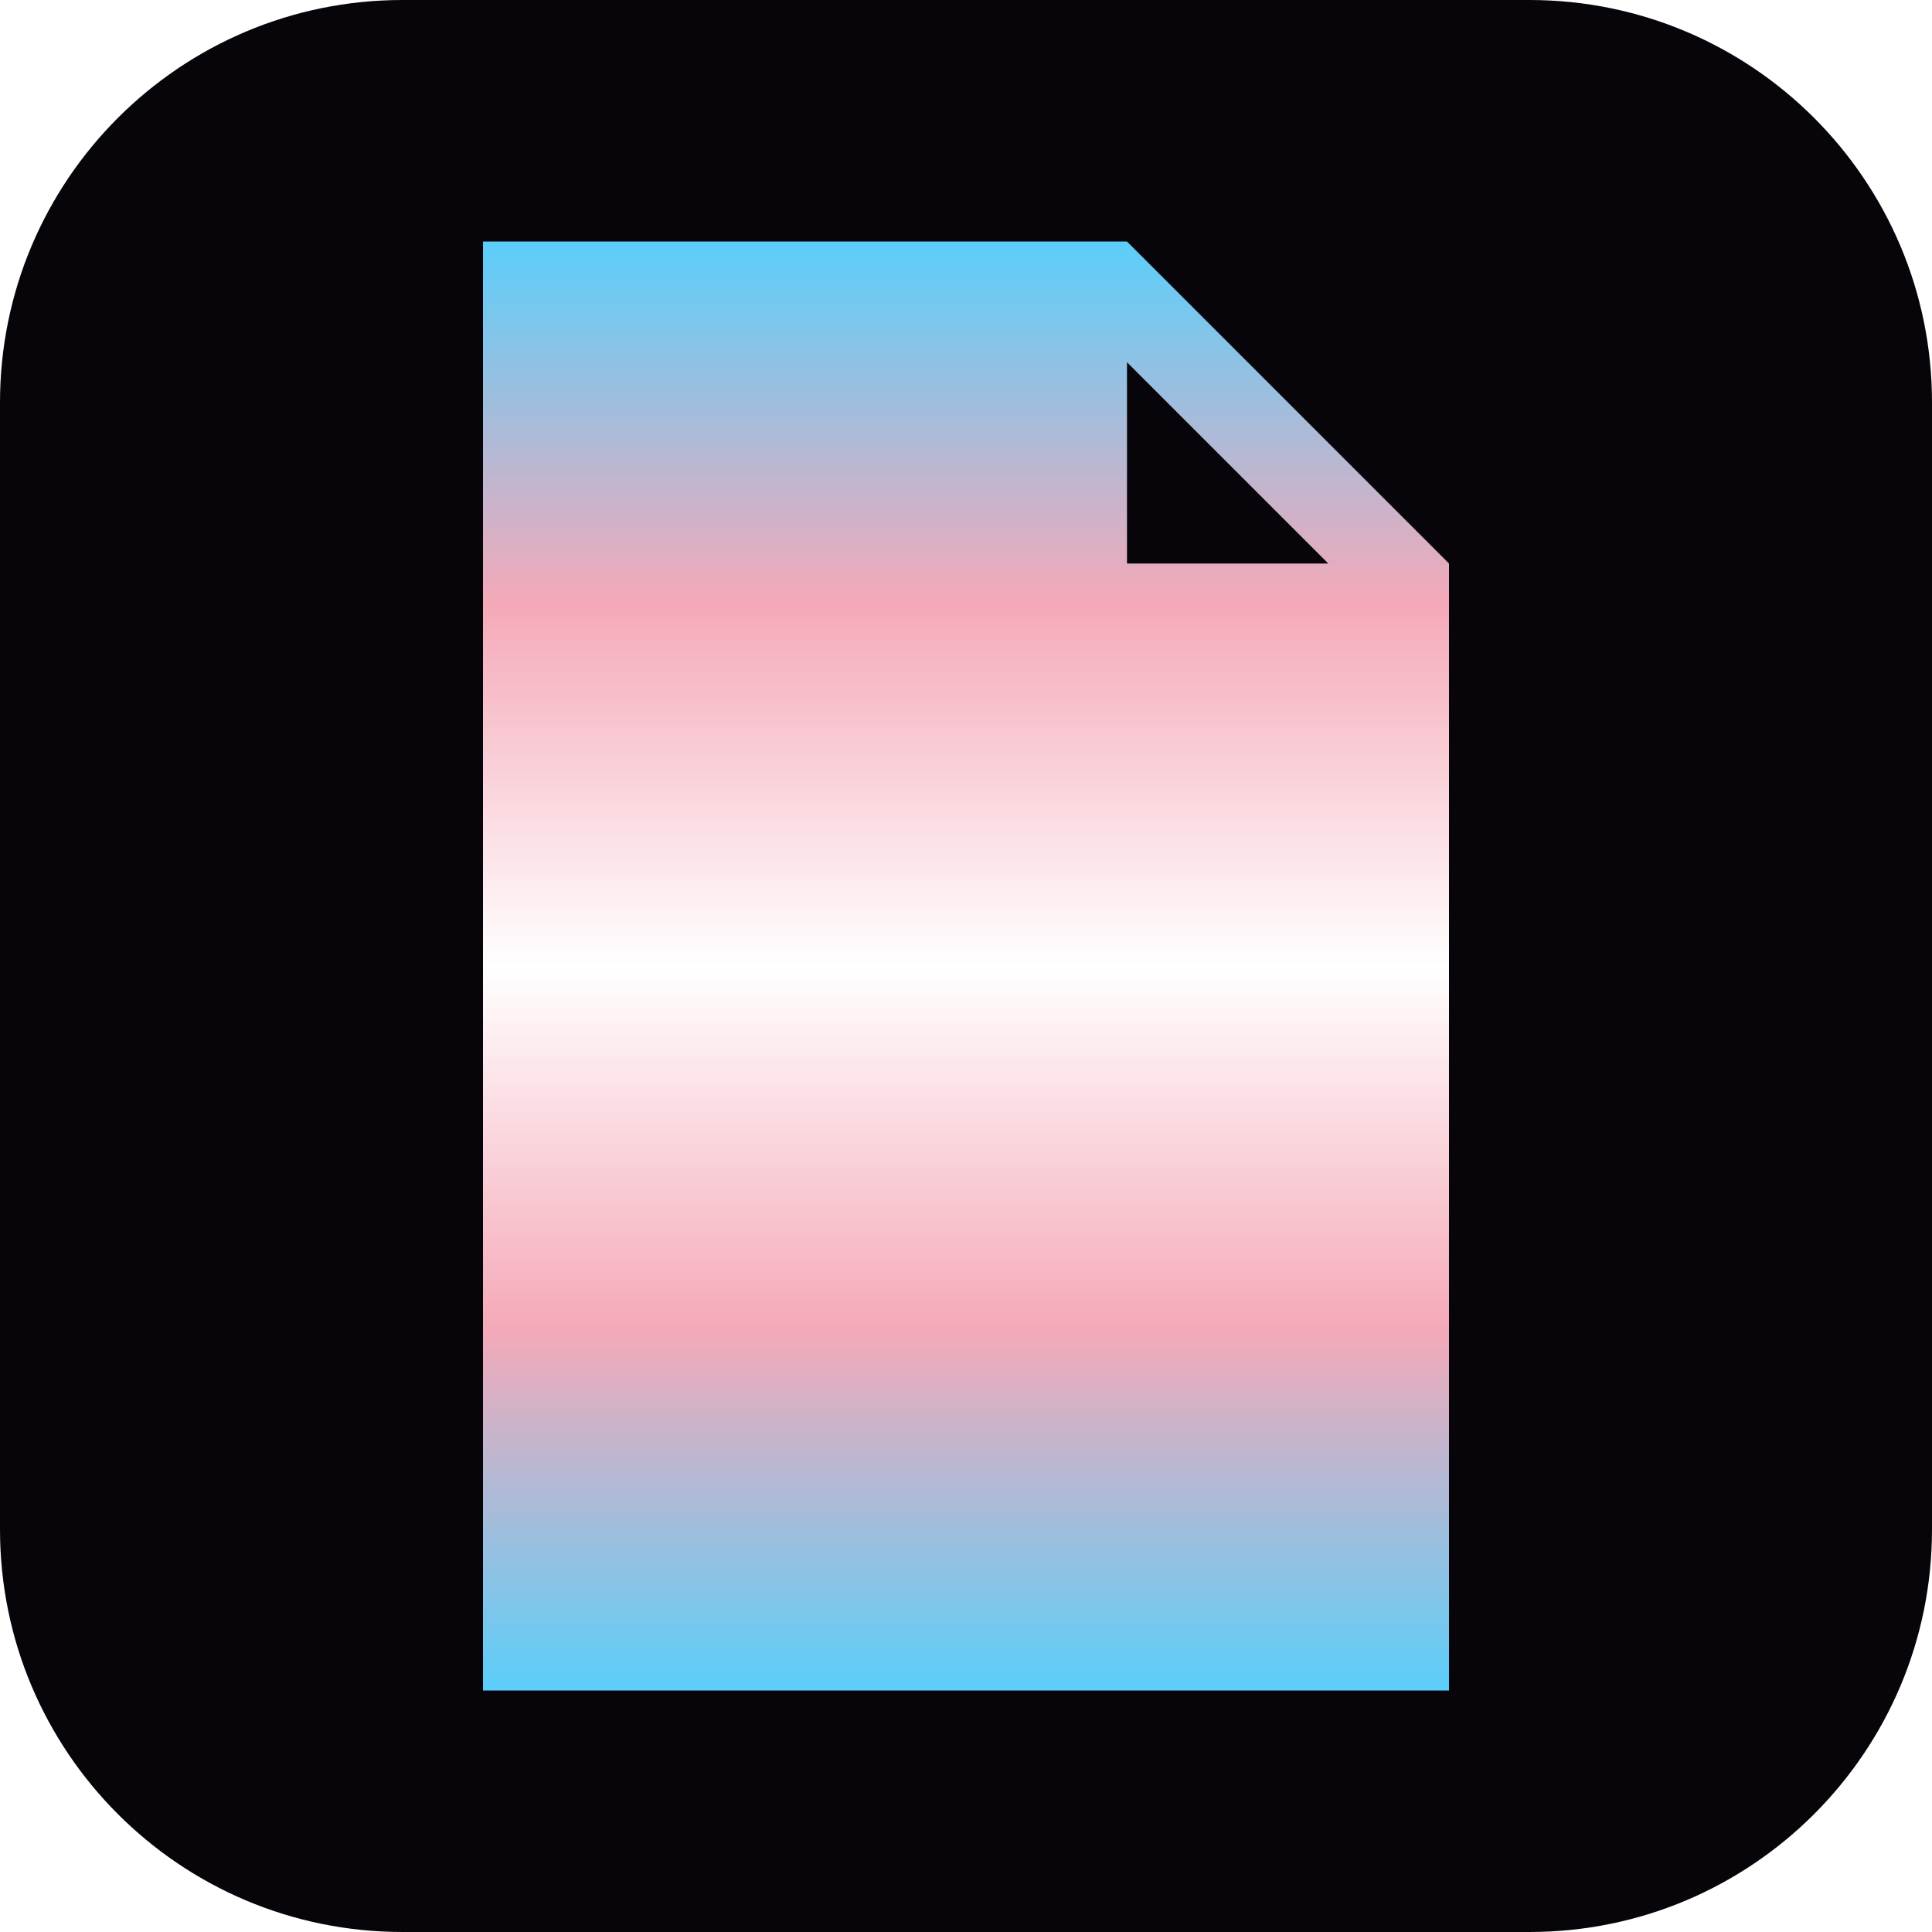
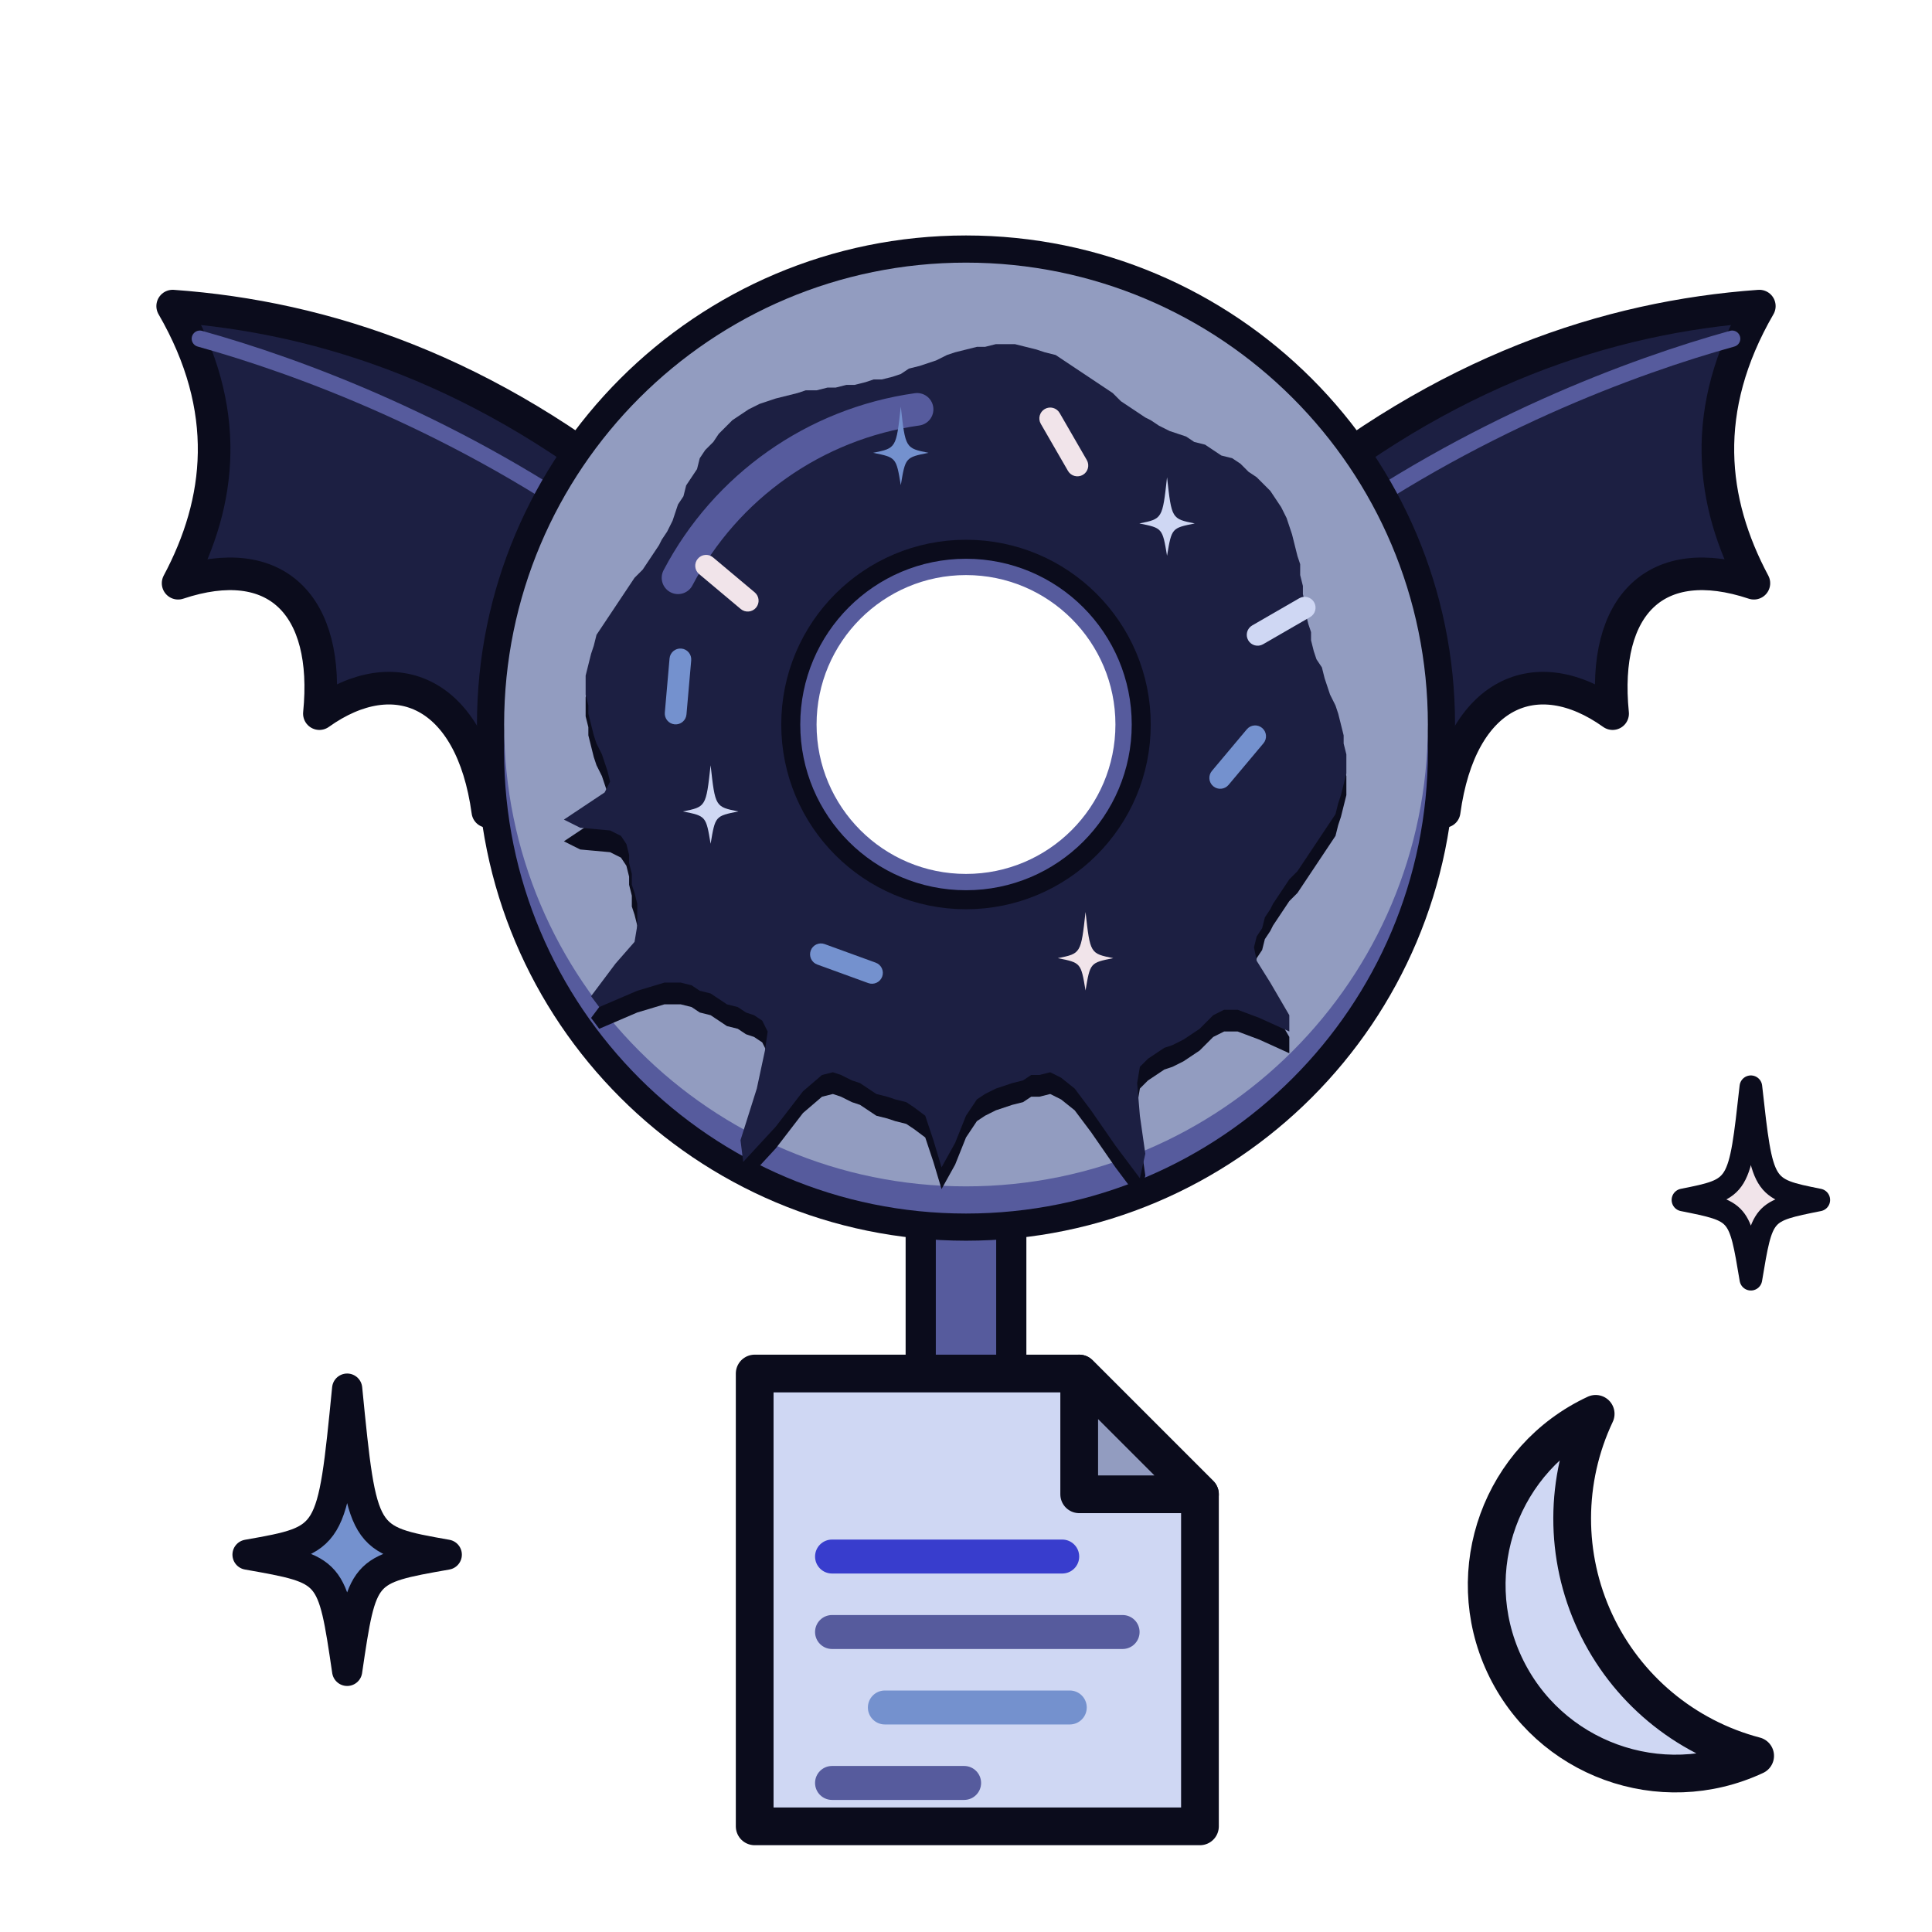
- <svg xmlns="http://www.w3.org/2000/svg" viewBox="0 0 24 24">
+ <svg xmlns="http://www.w3.org/2000/svg" viewBox="0 0 512 512">
  <defs>
-     <linearGradient id="trans" x1="0" y1="0" x2="0" y2="1">
-       <stop offset="0%" stop-color="#5BCEFA" />
-       <stop offset="25%" stop-color="#F5A9B8" />
-       <stop offset="50%" stop-color="#FFFFFF" />
-       <stop offset="75%" stop-color="#F5A9B8" />
-       <stop offset="100%" stop-color="#5BCEFA" />
-     </linearGradient>
+     <clipPath id="ring">
+       <path clip-rule="evenodd" d="M0 0H512V512H0Z M198 250a58 58 0 1 0 116 0a58 58 0 1 0 -116 0Z" />
+     </clipPath>
  </defs>
-   <rect width="24" height="24" rx="5" fill="#07050a" />
-   <path d="M6 3h8l4 4v14H6zm8 1.5V7h2.5zM8 10h8v1.5H8zm0 3h8v1.5H8zm0 3h5v1.5H8z" fill="url(#trans)" />
+   <g fill="none" stroke-linecap="round">
+     <path d="M256 300V364" stroke="#0b0c1c" stroke-width="32" />
+     <path d="M256 300V364" stroke="#565b9d" stroke-width="16" />
+   </g>
+   <path d="M200 364H286L318 396V484H200Z" fill="#cfd7f3" stroke="#0b0c1c" stroke-width="10" stroke-linejoin="round" />
+   <path d="M286 364V396H318Z" fill="#929cc0" stroke="#0b0c1c" stroke-width="10" stroke-linejoin="round" />
+   <rect x="216" y="408" width="70" height="9" rx="4.5" fill="#383dcd" />
+   <rect x="216" y="428" width="86" height="9" rx="4.5" fill="#565b9d" />
+   <rect x="230" y="448" width="58" height="9" rx="4.5" fill="#7491ce" />
+   <rect x="216" y="468" width="44" height="9" rx="4.5" fill="#565b9d" />
+   <g transform="translate(256 192) scale(.72) translate(-256 -250)">
+     <g fill="#1c1f42" stroke="#0b0c1c" stroke-width="12" stroke-linejoin="round">
+       <path d="M140 170 C80 120 20 100 -36 96 C-14 134 -18 168 -34 198 C2 186 22 206 18 246 C46 226 74 238 80 282 C100 262 124 266 140 286 Z" />
+       <path d="M 372 170 C 432 120 492 100 548 96 C 526 134 530 168 546 198 C 510 186 490 206 494 246 C 466 226 438 238 432 282 C 412 262 388 266 372 286 Z" />
+     </g>
+     <g fill="none" stroke="#565b9d" stroke-width="6" stroke-linecap="round">
+       <path d="M128 182 C70 140 10 118 -26 108" />
+       <path d="M384 182 C442 140 502 118 538 108" />
+     </g>
+     <g clip-path="url(#ring)">
+       <circle cx="256" cy="260" r="180" fill="#0b0c1c" />
+       <circle cx="256" cy="250" r="180" fill="#0b0c1c" />
+       <circle cx="256" cy="260" r="170" fill="#565b9d" />
+       <circle cx="256" cy="250" r="170" fill="#929cc0" />
+       <path d="M394 250 L395 254 L395 257 L396 261 L396 265 L396 268 L395 272 L394 276 L393 279 L392 283 L390 286 L388 289 L386 292 L384 295 L382 298 L380 301 L378 304 L375 307 L373 310 L371 313 L369 316 L368 318 L366 321 L365 325 L363 328 L362 332 L363 337 L368 345 L375 357 L375 363 L364 358 L356 355 L351 355 L347 357 L345 359 L342 362 L339 364 L336 366 L332 368 L329 369 L326 371 L323 373 L320 376 L319 382 L320 394 L322 408 L320 417 L311 405 L302 392 L296 384 L291 380 L287 378 L283 379 L280 379 L277 381 L273 382 L270 383 L267 384 L263 386 L260 388 L256 394 L252 404 L247 413 L244 403 L241 394 L237 391 L234 389 L230 388 L227 387 L223 386 L220 384 L217 382 L214 381 L210 379 L207 378 L203 379 L196 385 L186 398 L174 411 L173 403 L179 384 L182 370 L183 363 L181 359 L178 357 L175 356 L172 354 L168 353 L165 351 L162 349 L158 348 L155 346 L151 345 L145 345 L135 348 L121 354 L118 350 L127 338 L134 330 L135 324 L135 320 L135 316 L134 312 L133 309 L133 305 L132 301 L132 298 L131 294 L129 291 L125 289 L114 288 L108 285 L117 279 L123 275 L125 271 L124 267 L123 264 L122 261 L120 257 L119 254 L118 250 L117 246 L117 243 L116 239 L116 235 L116 232 L117 228 L118 224 L119 221 L120 217 L122 214 L124 211 L126 208 L128 205 L130 202 L132 199 L134 196 L137 193 L139 190 L141 187 L143 184 L144 182 L146 179 L148 175 L149 172 L150 169 L152 166 L153 162 L155 159 L157 156 L158 152 L160 149 L163 146 L165 143 L167 141 L170 138 L173 136 L176 134 L180 132 L183 131 L186 130 L190 129 L194 128 L197 127 L201 127 L205 126 L208 126 L212 125 L215 125 L219 124 L222 123 L225 123 L229 122 L232 121 L235 119 L239 118 L242 117 L245 116 L249 114 L252 113 L256 112 L260 111 L263 111 L267 110 L271 110 L274 110 L278 111 L282 112 L285 113 L289 114 L292 116 L295 118 L298 120 L301 122 L304 124 L307 126 L310 128 L313 131 L316 133 L319 135 L322 137 L324 138 L327 140 L331 142 L334 143 L337 144 L340 146 L344 147 L347 149 L350 151 L354 152 L357 154 L360 157 L363 159 L365 161 L368 164 L370 167 L372 170 L374 174 L375 177 L376 180 L377 184 L378 188 L379 191 L379 195 L380 199 L380 202 L381 206 L381 209 L382 213 L383 216 L383 219 L384 223 L385 226 L387 229 L388 233 L389 236 L390 239 L392 243 L393 246Z" fill="#0b0c1c" transform="translate(0 8)" />
+       <path d="M394 250 L395 254 L395 257 L396 261 L396 265 L396 268 L395 272 L394 276 L393 279 L392 283 L390 286 L388 289 L386 292 L384 295 L382 298 L380 301 L378 304 L375 307 L373 310 L371 313 L369 316 L368 318 L366 321 L365 325 L363 328 L362 332 L363 337 L368 345 L375 357 L375 363 L364 358 L356 355 L351 355 L347 357 L345 359 L342 362 L339 364 L336 366 L332 368 L329 369 L326 371 L323 373 L320 376 L319 382 L320 394 L322 408 L320 417 L311 405 L302 392 L296 384 L291 380 L287 378 L283 379 L280 379 L277 381 L273 382 L270 383 L267 384 L263 386 L260 388 L256 394 L252 404 L247 413 L244 403 L241 394 L237 391 L234 389 L230 388 L227 387 L223 386 L220 384 L217 382 L214 381 L210 379 L207 378 L203 379 L196 385 L186 398 L174 411 L173 403 L179 384 L182 370 L183 363 L181 359 L178 357 L175 356 L172 354 L168 353 L165 351 L162 349 L158 348 L155 346 L151 345 L145 345 L135 348 L121 354 L118 350 L127 338 L134 330 L135 324 L135 320 L135 316 L134 312 L133 309 L133 305 L132 301 L132 298 L131 294 L129 291 L125 289 L114 288 L108 285 L117 279 L123 275 L125 271 L124 267 L123 264 L122 261 L120 257 L119 254 L118 250 L117 246 L117 243 L116 239 L116 235 L116 232 L117 228 L118 224 L119 221 L120 217 L122 214 L124 211 L126 208 L128 205 L130 202 L132 199 L134 196 L137 193 L139 190 L141 187 L143 184 L144 182 L146 179 L148 175 L149 172 L150 169 L152 166 L153 162 L155 159 L157 156 L158 152 L160 149 L163 146 L165 143 L167 141 L170 138 L173 136 L176 134 L180 132 L183 131 L186 130 L190 129 L194 128 L197 127 L201 127 L205 126 L208 126 L212 125 L215 125 L219 124 L222 123 L225 123 L229 122 L232 121 L235 119 L239 118 L242 117 L245 116 L249 114 L252 113 L256 112 L260 111 L263 111 L267 110 L271 110 L274 110 L278 111 L282 112 L285 113 L289 114 L292 116 L295 118 L298 120 L301 122 L304 124 L307 126 L310 128 L313 131 L316 133 L319 135 L322 137 L324 138 L327 140 L331 142 L334 143 L337 144 L340 146 L344 147 L347 149 L350 151 L354 152 L357 154 L360 157 L363 159 L365 161 L368 164 L370 167 L372 170 L374 174 L375 177 L376 180 L377 184 L378 188 L379 191 L379 195 L380 199 L380 202 L381 206 L381 209 L382 213 L383 216 L383 219 L384 223 L385 226 L387 229 L388 233 L389 236 L390 239 L392 243 L393 246Z" fill="#1c1f42" />
+       <path d="M150 196 A118 118 0 0 1 238 134" fill="none" stroke="#565b9d" stroke-width="12" stroke-linecap="round" />
+       <path d="M330 159C331.7 174.3 331.7 174.3 340.2 176C331.7 177.7 331.7 177.7 330 187.9C328.3 177.7 328.3 177.7 319.8 176C328.3 174.3 328.3 174.3 330 159Z" fill="#cfd7f3" />
+       <rect x="342" y="258" width="28" height="8" rx="4" fill="#7491ce" transform="rotate(-50 356 262)" />
+       <path d="M300 319C301.7 334.3 301.7 334.3 310.2 336C301.7 337.7 301.7 337.7 300 347.9C298.3 337.7 298.3 337.7 289.8 336C298.3 334.3 298.3 334.3 300 319Z" fill="#f1e4ea" />
+       <rect x="198" y="334" width="28" height="8" rx="4" fill="#7491ce" transform="rotate(20 212 338)" />
+       <path d="M162 265C163.7 280.3 163.7 280.3 172.2 282C163.7 283.7 163.7 283.7 162 293.9C160.3 283.7 160.3 283.7 151.8 282C160.3 280.3 160.3 280.3 162 265Z" fill="#cfd7f3" />
+       <rect x="154" y="194" width="28" height="8" rx="4" fill="#f1e4ea" transform="rotate(40 168 198)" />
+       <path d="M232 133C233.7 148.3 233.7 148.3 242.2 150C233.7 151.7 233.7 151.7 232 161.9C230.3 151.7 230.3 151.7 221.8 150C230.3 148.3 230.3 148.3 232 133Z" fill="#7491ce" />
+       <rect x="278" y="142" width="28" height="8" rx="4" fill="#f1e4ea" transform="rotate(60 292 146)" />
+       <rect x="136" y="232" width="28" height="8" rx="4" fill="#7491ce" transform="rotate(95 150 236)" />
+       <rect x="358" y="208" width="28" height="8" rx="4" fill="#cfd7f3" transform="rotate(-30 372 212)" />
+     </g>
+     <circle cx="256" cy="250" r="63" fill="none" stroke="#0b0c1c" stroke-width="10" />
+     <circle cx="256" cy="250" r="58" fill="none" stroke="#565b9d" stroke-width="6" />
+   </g>
+   <g transform="translate(40 0)">
+     <path d="M404 370A50 50 0 1 0 404 470A65 65 0 0 1 404 370Z" fill="#cfd7f3" stroke="#0b0c1c" stroke-width="10" stroke-linejoin="round" transform="rotate(-25 404 420)" />
+   </g>
+   <path d="M92 368C95.96 408.04 95.96 408.04 118.4 412C95.96 415.96 95.96 415.96 92 442.8C88.04 415.96 88.04 415.96 65.6 412C88.04 408.04 88.04 408.04 92 368Z" fill="#7491ce" stroke="#0b0c1c" stroke-width="8" stroke-linejoin="round" />
+   <path d="M464 288C467.0 315.0 467.0 315.0 482 318C467.0 321.0 467.0 321.0 464 339C461.0 321.0 461.0 321.0 446 318C461.0 315.0 461.0 315.0 464 288Z" fill="#f1e4ea" stroke="#0b0c1c" stroke-width="6" stroke-linejoin="round" />
</svg>
